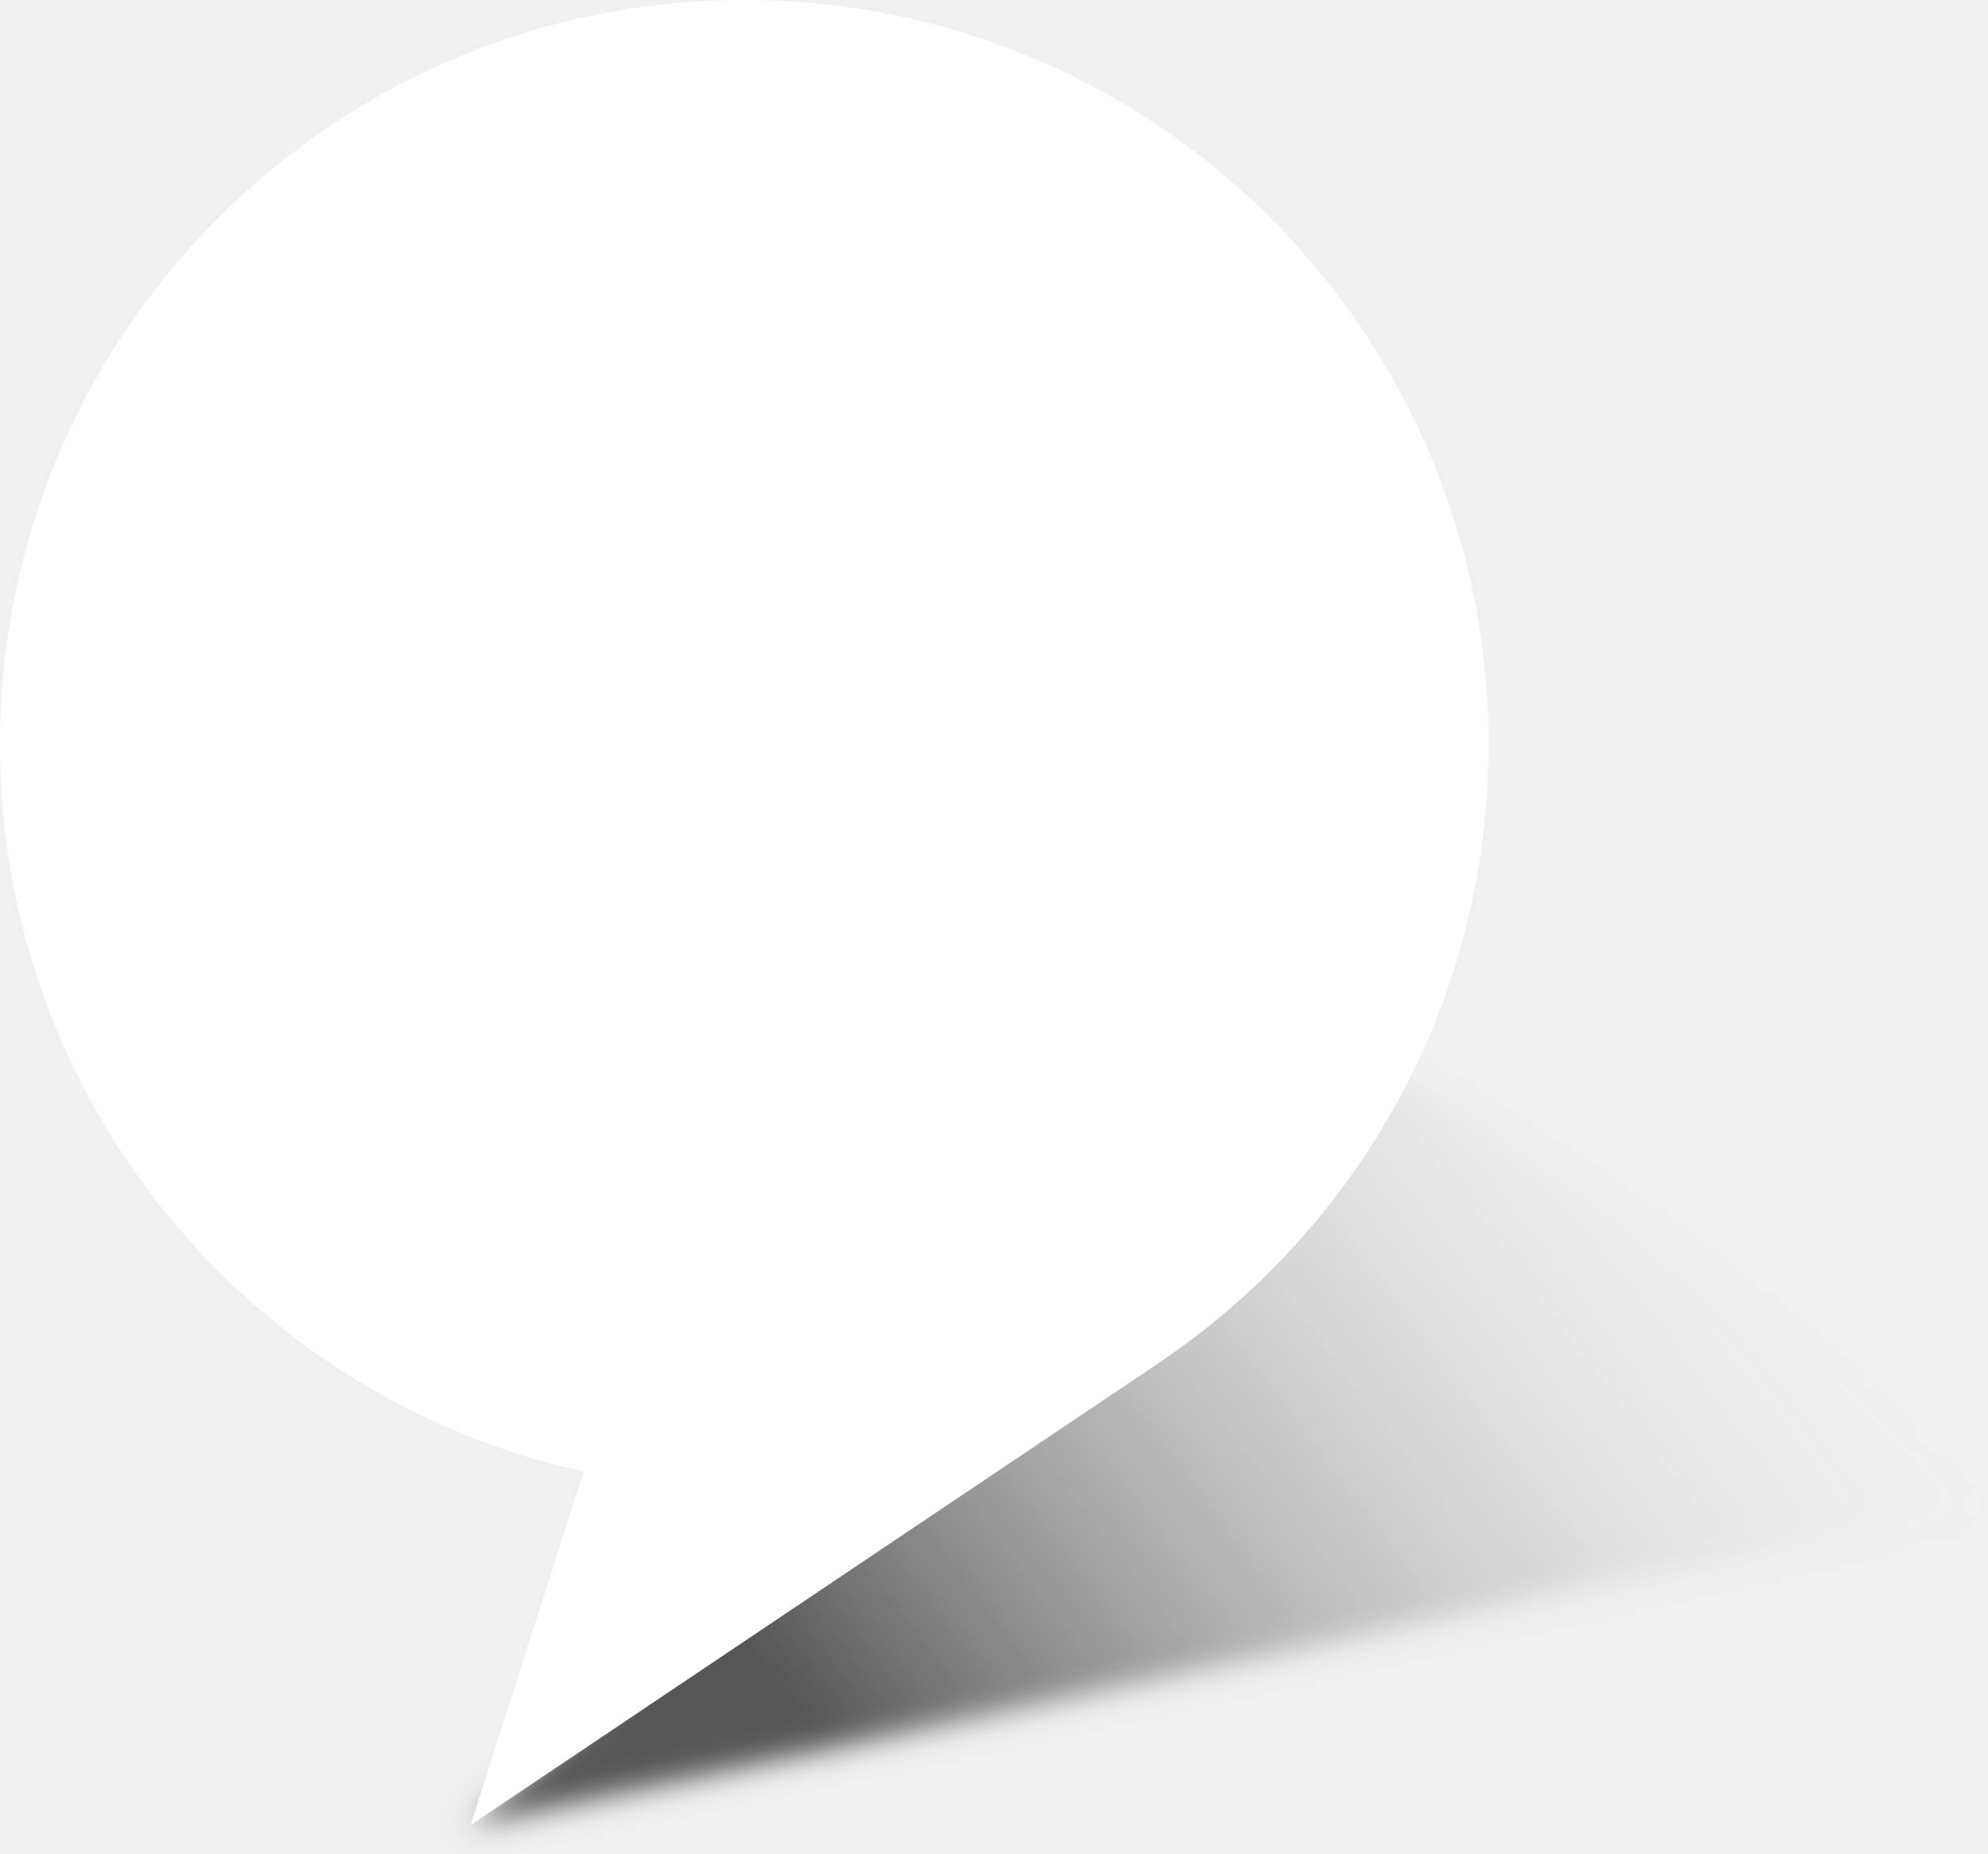
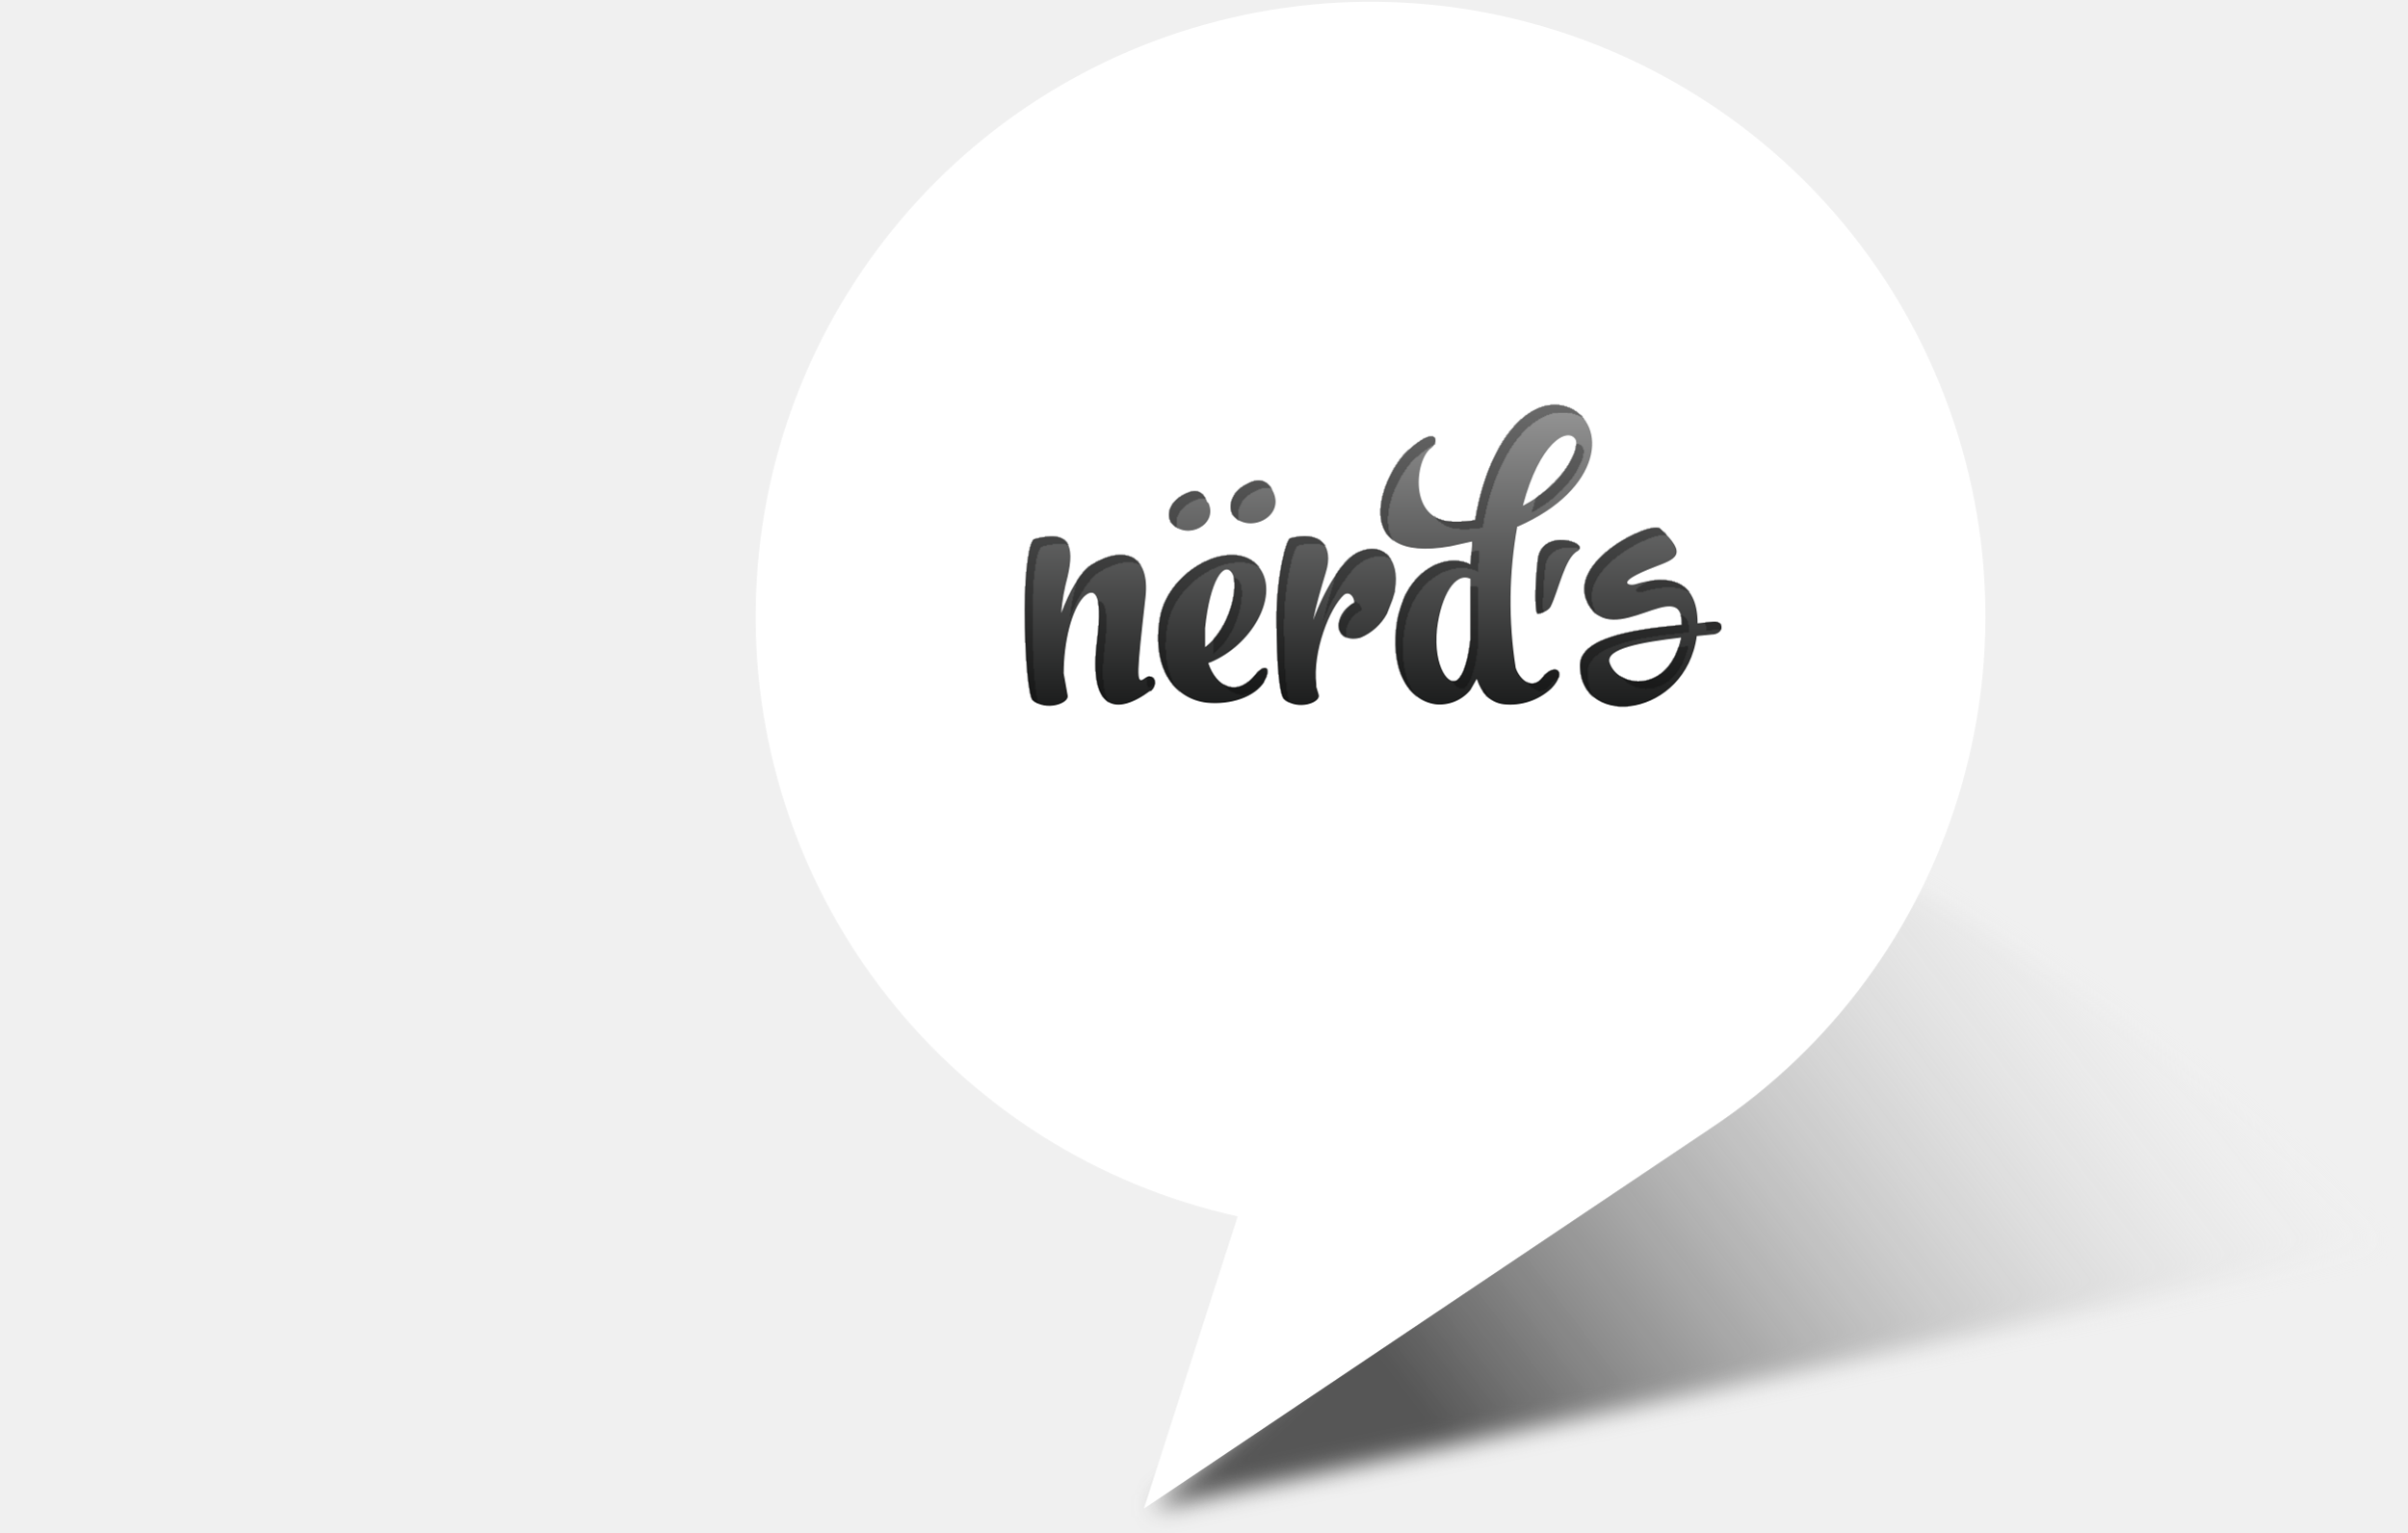
- <svg xmlns="http://www.w3.org/2000/svg" width="207" height="193" viewBox="0 0 207 193" fill="none">
+ <svg xmlns="http://www.w3.org/2000/svg" fill="none" viewBox="0 0 303 193">
+   <defs />
  <g filter="url(#filter0_f)">
-     <path d="M204 157L49 190C106 139.5 135 106.5 135 106.5C135 106.5 179.5 129.5 204 157Z" fill="url(#paint0_linear)" />
+     <path fill="url(#paint0_linear)" d="M300 157l-155 33c57-50.5 86-83.5 86-83.5s44.5 23 69 50.5z" />
  </g>
-   <path fill-rule="evenodd" clip-rule="evenodd" d="M120.476 142.002C141.29 128.107 155 104.404 155 77.5C155 34.698 120.302 0 77.5 0C34.698 0 0 34.698 0 77.5C0 114.56 26.013 145.545 60.776 153.191L49 190L120.5 142L120.476 142.002Z" fill="white" />
+   <path fill="#fff" fill-rule="evenodd" d="M215.5 142a77.4 77.4 0 10-59.7 11.2L144 190l71.5-48z" clip-rule="evenodd" />
+   <g filter="url(#filter1_i)">
+     <path fill="url(#paint1_linear)" d="M215.6 79.9l-2 .2c-1.4 10.2-14.4 11.8-14.7 3.9-.2-3.6 6.3-4.7 12.8-5.3.2-6.5-8.7 3.3-11.8-2.7-2.8-5.3 8-10.5 9.1-9.4 3.6 3.3 1.9 3.8-.7 4.8-5.2 2-3.2 2.4-2.5 2.2 4.2-1.3 7.9-.6 7.9 4.9l2-.2c1.3-.1 1.4 1.4 0 1.6zm-4 .4c-5.1.6-9.4 1.4-9 3.1 1 3.3 7.5 4 9-3zm-18-3c-.4 0-.4-3.6 0-6.9.6-4 6.6-2 5-1-1.6.8-2.4 5-3.4 7-.4.7-1.5.9-1.7.9zm-41.5-14c1.3 2.8-2.7 4.8-4.6 2.6-.7-.9-.4-2.6 1.5-3.6 1-.5 2.2-1 3 1zm8.2-1.3c1.4 3.1-3 5.2-5 3-.8-1-.4-3 1.6-4 1-.6 2.5-1 3.4 1zm-15.5 25c-4.3 3.2-7.8 2.5-6.7-6.3.8-6.4-.5-6.7-1.7-5.5-1.5 1.6-2.5 5.7-2.5 9.6l.5 2.8c.2 1-2.7 2-4.4.6-.5-.5-1-5.1-1-11.4 0-5.2.6-8.7 1.2-8.9 4.4-1.2 5.1.8 4.2 4.7-.4 1.5-.7 3-.8 4.6 1-2.7 2.3-5 3.7-6 4.1-2.6 7.5-1.4 6.9 4-1.1 9.7-1.2 11-.2 10.3 1.2-1 2 .7.8 1.6zm14.4-1.2c-1.2 2-4.3 3-7.3 2.7-4.2-.5-6.9-4.5-5.9-10.6 1.1-6.5 10-10.7 12.8-6 2 3.4-1.2 9.3-6.4 11.5l-.3.1c1 3 3.6 4.4 6 1.4 1.2-1.4 2-.8 1 1zm-7.5-4.3c3.2-2.4 4.3-7.8 3.4-9.3-1-1.6-2.8.9-3.4 6.9v2.4zm22.9-4.2a6.8 6.8 0 01-3.3 3c-1.3.4-2.8 0-2.8-1.6 0-.6.4-2 2-2.8-.1-1-.8-1.4-1.3-1-1.8 1.6-4 7.2-3.5 11.3v.3l.3 1c.3 1-2.6 2-4.3.6-.6-.4-1-4-1-10.3 0-5.2 1.2-9.8 1.7-10 3.6-1 5.6.8 4.5 4.3-.6 2-1.2 4-1.6 6 1.4-3.8 3.6-7.4 5.4-8.4 3.2-1.7 5.6.6 4.9 4.6v.2l-.3 1-.7 1.8z" />
+     <path fill="url(#paint2_linear)" d="M191 66.3a53.8 53.8 0 00-.2 17.8c.4 1.3 2 3 3.4 1.2 1.5-1.9 3.2-.8 1.1 1.4a7.6 7.6 0 01-6 2c-1.7-.2-2.8-1.4-3.4-3.2l-.8 1.4a5 5 0 01-4.4 1.8c-3.6-.5-5.8-4.7-4.8-10.6 1.1-6.3 6.2-8.6 9.2-7l.2-2.4v-.5l-2.7.6c-13.1 2.3-8.6-9.1-5.4-12 3.7-3.4 4-1.2 3-.4-2.1 1.4-3 9.3 2.8 9.3 1 0 1.8 0 2.7-.2 1.8-10.7 7.3-15.9 11.7-14.2 5 2 4.4 10.3-6.3 15zm-5.9 14.3v-7.7c-1.9-.9-3.7 2.1-4.2 6.3-.5 4.9 1.6 7.5 2.7 6.3 1-1 1.4-4 1.5-5zm13.2-25.3c-1-1.5-4.5.4-6.6 8.4 5.2-2.7 7.3-7.3 6.6-8.4z" />
+   </g>
  <defs>
-     <filter id="filter0_f" x="46" y="103.5" width="161" height="89.5" filterUnits="userSpaceOnUse" color-interpolation-filters="sRGB">
+     <linearGradient id="paint0_linear" x1="175" x2="271" y1="172" y2="99" gradientUnits="userSpaceOnUse">
+       <stop stop-color="#565656" />
+       <stop offset="1" stop-color="#fff" stop-opacity="0" />
+     </linearGradient>
+     <linearGradient id="paint1_linear" x1="172.8" x2="172.8" y1="51" y2="89" gradientUnits="userSpaceOnUse">
+       <stop stop-color="#959595" />
+       <stop offset="1" stop-color="#1B1C1C" />
+     </linearGradient>
+     <linearGradient id="paint2_linear" x1="172.8" x2="172.8" y1="51" y2="89" gradientUnits="userSpaceOnUse">
+       <stop stop-color="#959595" />
+       <stop offset="1" stop-color="#1B1C1C" />
+     </linearGradient>
+     <filter id="filter0_f" width="161" height="89.5" x="142" y="103.5" color-interpolation-filters="sRGB" filterUnits="userSpaceOnUse">
      <feFlood flood-opacity="0" result="BackgroundImageFix" />
-       <feBlend mode="normal" in="SourceGraphic" in2="BackgroundImageFix" result="shape" />
-       <feGaussianBlur stdDeviation="1.5" result="effect1_foregroundBlur" />
+       <feBlend in="SourceGraphic" in2="BackgroundImageFix" result="shape" />
+       <feGaussianBlur result="effect1_foregroundBlur" stdDeviation="1.5" />
    </filter>
-     <linearGradient id="paint0_linear" x1="79" y1="172" x2="175" y2="99" gradientUnits="userSpaceOnUse">
-       <stop stop-color="#565656" />
-       <stop offset="1" stop-color="white" stop-opacity="0" />
-     </linearGradient>
+     <filter id="filter1_i" width="87.7" height="38" x="129" y="51" color-interpolation-filters="sRGB" filterUnits="userSpaceOnUse">
+       <feFlood flood-opacity="0" result="BackgroundImageFix" />
+       <feBlend in="SourceGraphic" in2="BackgroundImageFix" result="shape" />
+       <feColorMatrix in="SourceAlpha" result="hardAlpha" values="0 0 0 0 0 0 0 0 0 0 0 0 0 0 0 0 0 0 127 0" />
+       <feOffset dx="1" dy="1" />
+       <feComposite in2="hardAlpha" k2="-1" k3="1" operator="arithmetic" />
+       <feColorMatrix values="0 0 0 0 0 0 0 0 0 0 0 0 0 0 0 0 0 0 0.29 0" />
+       <feBlend in2="shape" result="effect1_innerShadow" />
+     </filter>
  </defs>
</svg>
